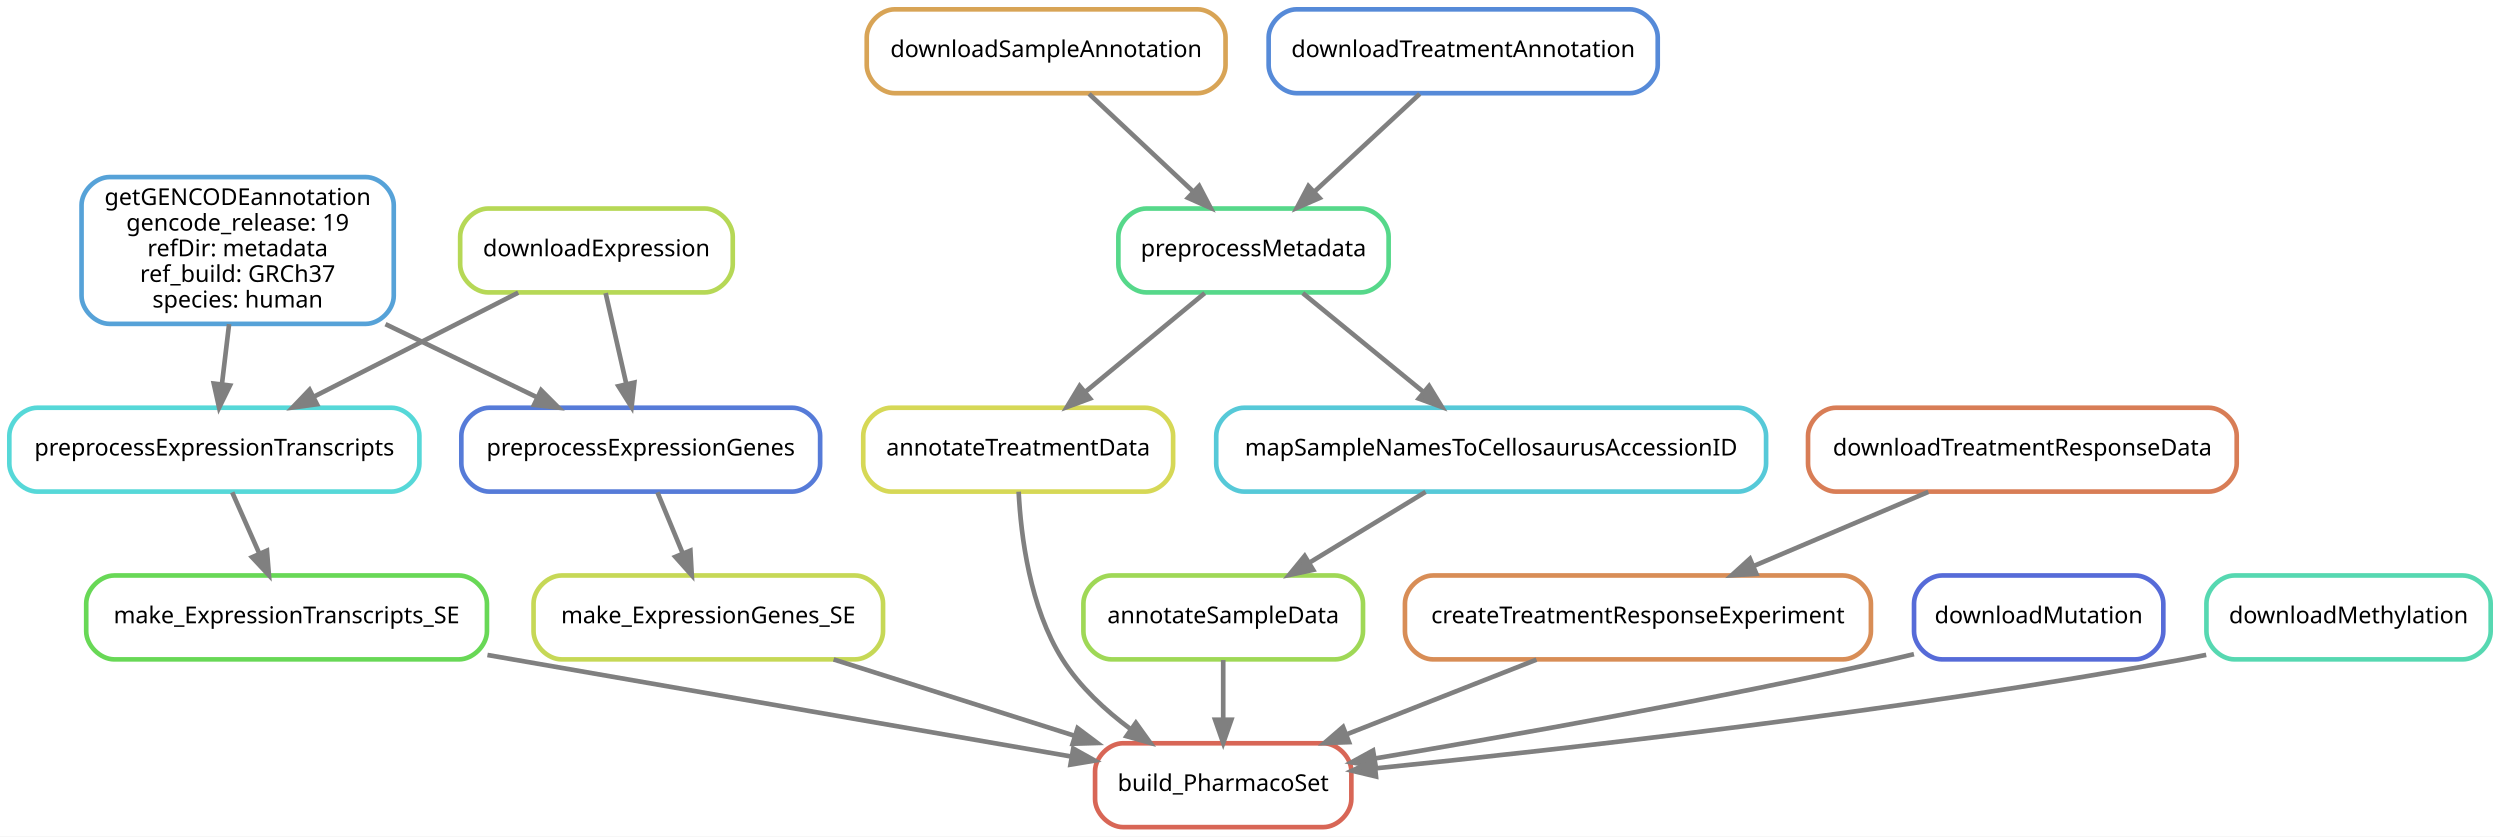
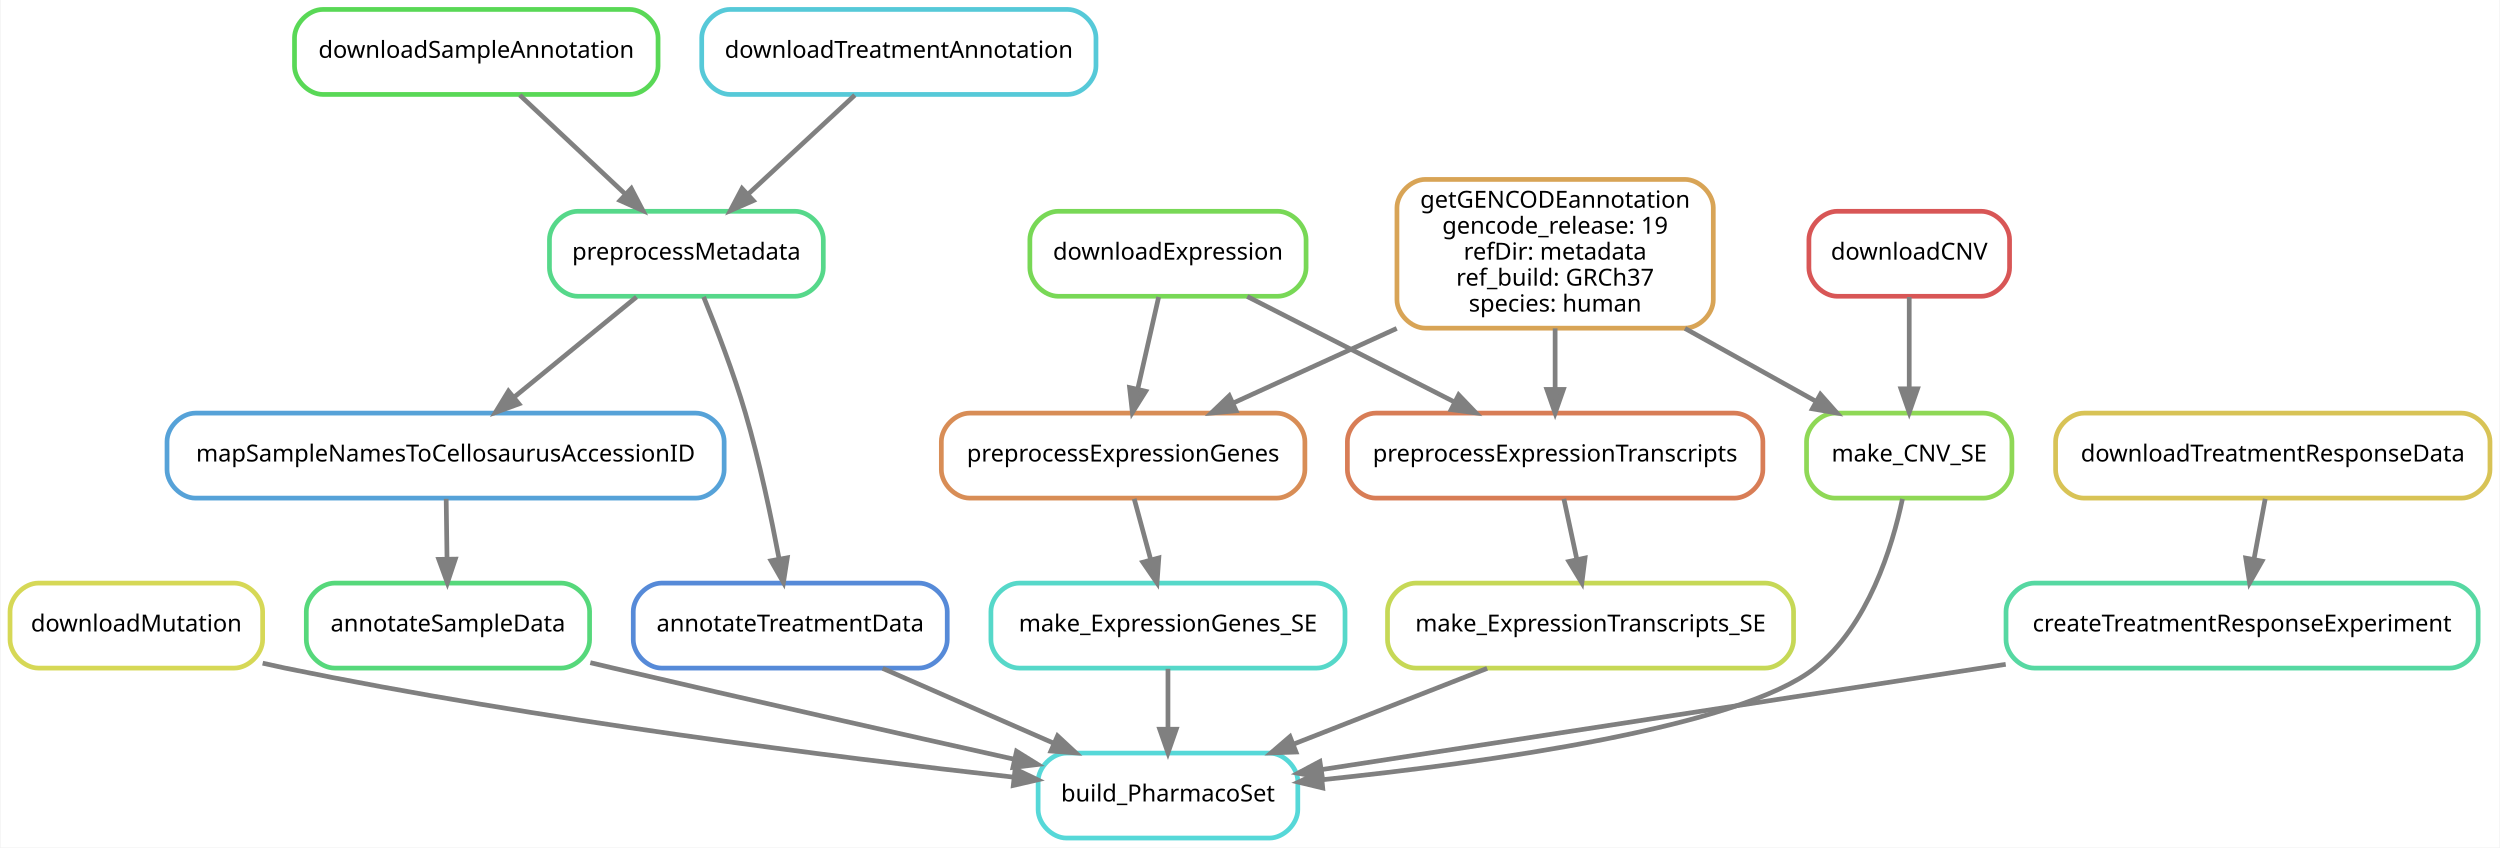
- <svg xmlns="http://www.w3.org/2000/svg" width="1073pt" height="359pt" viewBox="0.00 0.00 1073.00 359.00">
+ <svg xmlns="http://www.w3.org/2000/svg" width="1059pt" height="359pt" viewBox="0.00 0.00 1058.50 359.00">
  <g id="graph0" class="graph" transform="scale(1 1) rotate(0) translate(4 355)">
-     <polygon fill="white" stroke="transparent" points="-4,4 -4,-355 1069,-355 1069,4 -4,4" />
+     <polygon fill="white" stroke="transparent" points="-4,4 -4,-355 1054.5,-355 1054.5,4 -4,4" />
    <g id="node1" class="node">
-       <path fill="none" stroke="#d86656" stroke-width="2" d="M564,-36C564,-36 478,-36 478,-36 472,-36 466,-30 466,-24 466,-24 466,-12 466,-12 466,-6 472,0 478,0 478,0 564,0 564,0 570,0 576,-6 576,-12 576,-12 576,-24 576,-24 576,-30 570,-36 564,-36" />
-       <text text-anchor="middle" x="521" y="-15.5" font-family="sans" font-size="10.00">build_PharmacoSet</text>
+       <path fill="none" stroke="#56d8d8" stroke-width="2" d="M533.5,-36C533.5,-36 447.5,-36 447.5,-36 441.5,-36 435.5,-30 435.5,-24 435.5,-24 435.5,-12 435.5,-12 435.5,-6 441.5,0 447.5,0 447.5,0 533.5,0 533.5,0 539.5,0 545.5,-6 545.5,-12 545.5,-12 545.5,-24 545.5,-24 545.5,-30 539.5,-36 533.5,-36" />
+       <text text-anchor="middle" x="490.5" y="-15.5" font-family="sans" font-size="10.00">build_PharmacoSet</text>
    </g>
    <g id="node2" class="node">
-       <path fill="none" stroke="#c6d856" stroke-width="2" d="M363,-108C363,-108 237,-108 237,-108 231,-108 225,-102 225,-96 225,-96 225,-84 225,-84 225,-78 231,-72 237,-72 237,-72 363,-72 363,-72 369,-72 375,-78 375,-84 375,-84 375,-96 375,-96 375,-102 369,-108 363,-108" />
-       <text text-anchor="middle" x="300" y="-87.5" font-family="sans" font-size="10.00">make_ExpressionGenes_SE</text>
+       <path fill="none" stroke="#d6d856" stroke-width="2" d="M95,-108C95,-108 12,-108 12,-108 6,-108 0,-102 0,-96 0,-96 0,-84 0,-84 0,-78 6,-72 12,-72 12,-72 95,-72 95,-72 101,-72 107,-78 107,-84 107,-84 107,-96 107,-96 107,-102 101,-108 95,-108" />
+       <text text-anchor="middle" x="53.5" y="-87.5" font-family="sans" font-size="10.00">downloadMutation</text>
    </g>
    <g id="edge1" class="edge">
-       <path fill="none" stroke="grey" stroke-width="2" d="M353.78,-71.97C384.93,-62.1 424.32,-49.62 457.05,-39.25" />
-       <polygon fill="grey" stroke="grey" stroke-width="2" points="458.5,-42.47 466.98,-36.11 456.39,-35.79 458.5,-42.47" />
+       <path fill="none" stroke="grey" stroke-width="2" d="M107.01,-74.08C110.21,-73.34 113.39,-72.64 116.5,-72 223.72,-50.02 350.1,-34.17 425.09,-25.8" />
+       <polygon fill="grey" stroke="grey" stroke-width="2" points="425.76,-29.25 435.32,-24.67 424.99,-22.29 425.76,-29.25" />
    </g>
    <g id="node3" class="node">
-       <path fill="none" stroke="#567bd8" stroke-width="2" d="M336,-180C336,-180 206,-180 206,-180 200,-180 194,-174 194,-168 194,-168 194,-156 194,-156 194,-150 200,-144 206,-144 206,-144 336,-144 336,-144 342,-144 348,-150 348,-156 348,-156 348,-168 348,-168 348,-174 342,-180 336,-180" />
-       <text text-anchor="middle" x="271" y="-159.5" font-family="sans" font-size="10.00">preprocessExpressionGenes</text>
+       <path fill="none" stroke="#56d87b" stroke-width="2" d="M233.5,-108C233.5,-108 137.5,-108 137.5,-108 131.5,-108 125.5,-102 125.5,-96 125.5,-96 125.5,-84 125.5,-84 125.5,-78 131.5,-72 137.5,-72 137.5,-72 233.5,-72 233.5,-72 239.5,-72 245.5,-78 245.5,-84 245.5,-84 245.5,-96 245.5,-96 245.5,-102 239.5,-108 233.5,-108" />
+       <text text-anchor="middle" x="185.5" y="-87.5" font-family="sans" font-size="10.00">annotateSampleData</text>
+     </g>
+     <g id="edge2" class="edge">
+       <path fill="none" stroke="grey" stroke-width="2" d="M245.81,-74.29C249.09,-73.51 252.33,-72.74 255.5,-72 312.91,-58.56 378.35,-43.85 425.57,-33.34" />
+       <polygon fill="grey" stroke="grey" stroke-width="2" points="426.36,-36.75 435.36,-31.17 424.84,-29.92 426.36,-36.75" />
+     </g>
+     <g id="node4" class="node">
+       <path fill="none" stroke="#56a2d8" stroke-width="2" d="M290.5,-180C290.5,-180 78.5,-180 78.5,-180 72.5,-180 66.5,-174 66.5,-168 66.5,-168 66.5,-156 66.5,-156 66.5,-150 72.5,-144 78.5,-144 78.5,-144 290.5,-144 290.5,-144 296.5,-144 302.5,-150 302.5,-156 302.5,-156 302.5,-168 302.5,-168 302.5,-174 296.5,-180 290.5,-180" />
+       <text text-anchor="middle" x="184.5" y="-159.5" font-family="sans" font-size="10.00">mapSampleNamesToCellosaurusAccessionID</text>
    </g>
    <g id="edge8" class="edge">
-       <path fill="none" stroke="grey" stroke-width="2" d="M278.17,-143.7C281.43,-135.81 285.37,-126.3 289,-117.55" />
-       <polygon fill="grey" stroke="grey" stroke-width="2" points="292.32,-118.68 292.91,-108.1 285.85,-116 292.32,-118.68" />
+       <path fill="none" stroke="grey" stroke-width="2" d="M184.75,-143.7C184.86,-135.98 184.99,-126.71 185.11,-118.11" />
+       <polygon fill="grey" stroke="grey" stroke-width="2" points="188.61,-118.15 185.26,-108.1 181.61,-118.05 188.61,-118.15" />
    </g>
-     <g id="node4" class="node">
-       <path fill="none" stroke="#b6d856" stroke-width="2" d="M298.5,-265.5C298.5,-265.5 205.5,-265.5 205.5,-265.5 199.5,-265.5 193.5,-259.5 193.5,-253.5 193.5,-253.5 193.5,-241.5 193.5,-241.5 193.5,-235.5 199.5,-229.5 205.5,-229.5 205.5,-229.5 298.5,-229.5 298.5,-229.5 304.5,-229.5 310.5,-235.5 310.5,-241.5 310.5,-241.5 310.5,-253.5 310.5,-253.5 310.5,-259.5 304.5,-265.5 298.5,-265.5" />
-       <text text-anchor="middle" x="252" y="-245" font-family="sans" font-size="10.00">downloadExpression</text>
+     <g id="node5" class="node">
+       <path fill="none" stroke="#56d88a" stroke-width="2" d="M332.5,-265.5C332.5,-265.5 240.5,-265.5 240.5,-265.5 234.5,-265.5 228.5,-259.5 228.5,-253.5 228.5,-253.5 228.5,-241.5 228.5,-241.5 228.5,-235.5 234.5,-229.5 240.5,-229.5 240.5,-229.5 332.5,-229.5 332.5,-229.5 338.5,-229.5 344.5,-235.5 344.5,-241.5 344.5,-241.5 344.5,-253.5 344.5,-253.5 344.5,-259.5 338.5,-265.5 332.5,-265.5" />
+       <text text-anchor="middle" x="286.5" y="-245" font-family="sans" font-size="10.00">preprocessMetadata</text>
    </g>
    <g id="edge9" class="edge">
-       <path fill="none" stroke="grey" stroke-width="2" d="M255.94,-229.2C258.48,-218 261.86,-203.19 264.76,-190.41" />
-       <polygon fill="grey" stroke="grey" stroke-width="2" points="268.26,-190.81 267.07,-180.28 261.44,-189.25 268.26,-190.81" />
+       <path fill="none" stroke="grey" stroke-width="2" d="M265.37,-229.2C250.32,-216.88 229.92,-200.19 213.38,-186.64" />
+       <polygon fill="grey" stroke="grey" stroke-width="2" points="215.56,-183.91 205.61,-180.28 211.13,-189.32 215.56,-183.91" />
+     </g>
+     <g id="node8" class="node">
+       <path fill="none" stroke="#568ad8" stroke-width="2" d="M385,-108C385,-108 276,-108 276,-108 270,-108 264,-102 264,-96 264,-96 264,-84 264,-84 264,-78 270,-72 276,-72 276,-72 385,-72 385,-72 391,-72 397,-78 397,-84 397,-84 397,-96 397,-96 397,-102 391,-108 385,-108" />
+       <text text-anchor="middle" x="330.5" y="-87.5" font-family="sans" font-size="10.00">annotateTreatmentData</text>
+     </g>
+     <g id="edge12" class="edge">
+       <path fill="none" stroke="grey" stroke-width="2" d="M293.8,-229.24C299.22,-215.96 306.51,-197.04 311.5,-180 317.49,-159.56 322.44,-135.97 325.78,-118.22" />
+       <polygon fill="grey" stroke="grey" stroke-width="2" points="329.25,-118.72 327.61,-108.25 322.36,-117.46 329.25,-118.72" />
+     </g>
+     <g id="node6" class="node">
+       <path fill="none" stroke="#59d856" stroke-width="2" d="M262.5,-351C262.5,-351 132.5,-351 132.5,-351 126.5,-351 120.5,-345 120.5,-339 120.5,-339 120.5,-327 120.5,-327 120.5,-321 126.5,-315 132.5,-315 132.5,-315 262.5,-315 262.5,-315 268.5,-315 274.5,-321 274.5,-327 274.5,-327 274.5,-339 274.5,-339 274.5,-345 268.5,-351 262.5,-351" />
+       <text text-anchor="middle" x="197.5" y="-330.5" font-family="sans" font-size="10.00">downloadSampleAnnotation</text>
+     </g>
+     <g id="edge10" class="edge">
+       <path fill="none" stroke="grey" stroke-width="2" d="M215.94,-314.7C228.83,-302.61 246.22,-286.29 260.51,-272.88" />
+       <polygon fill="grey" stroke="grey" stroke-width="2" points="263.18,-275.17 268.08,-265.78 258.4,-270.07 263.18,-275.17" />
    </g>
    <g id="node7" class="node">
-       <path fill="none" stroke="#56d8d8" stroke-width="2" d="M164,-180C164,-180 12,-180 12,-180 6,-180 0,-174 0,-168 0,-168 0,-156 0,-156 0,-150 6,-144 12,-144 12,-144 164,-144 164,-144 170,-144 176,-150 176,-156 176,-156 176,-168 176,-168 176,-174 170,-180 164,-180" />
-       <text text-anchor="middle" x="88" y="-159.5" font-family="sans" font-size="10.00">preprocessExpressionTranscripts</text>
+       <path fill="none" stroke="#56c9d8" stroke-width="2" d="M448,-351C448,-351 305,-351 305,-351 299,-351 293,-345 293,-339 293,-339 293,-327 293,-327 293,-321 299,-315 305,-315 305,-315 448,-315 448,-315 454,-315 460,-321 460,-327 460,-327 460,-339 460,-339 460,-345 454,-351 448,-351" />
+       <text text-anchor="middle" x="376.5" y="-330.5" font-family="sans" font-size="10.00">downloadTreatmentAnnotation</text>
    </g>
-     <g id="edge12" class="edge">
-       <path fill="none" stroke="grey" stroke-width="2" d="M218.42,-229.4C192.99,-216.46 157.89,-198.58 130.5,-184.64" />
-       <polygon fill="grey" stroke="grey" stroke-width="2" points="132.04,-181.49 121.54,-180.08 128.86,-187.73 132.04,-181.49" />
+     <g id="edge11" class="edge">
+       <path fill="none" stroke="grey" stroke-width="2" d="M357.85,-314.7C344.82,-302.61 327.23,-286.29 312.78,-272.88" />
+       <polygon fill="grey" stroke="grey" stroke-width="2" points="314.84,-270.01 305.12,-265.78 310.07,-275.15 314.84,-270.01" />
    </g>
-     <g id="node5" class="node">
-       <path fill="none" stroke="#56a2d8" stroke-width="2" d="M153,-279C153,-279 43,-279 43,-279 37,-279 31,-273 31,-267 31,-267 31,-228 31,-228 31,-222 37,-216 43,-216 43,-216 153,-216 153,-216 159,-216 165,-222 165,-228 165,-228 165,-267 165,-267 165,-273 159,-279 153,-279" />
-       <text text-anchor="middle" x="98" y="-267" font-family="sans" font-size="10.00">getGENCODEannotation</text>
-       <text text-anchor="middle" x="98" y="-256" font-family="sans" font-size="10.00">gencode_release: 19</text>
-       <text text-anchor="middle" x="98" y="-245" font-family="sans" font-size="10.00">refDir: metadata</text>
-       <text text-anchor="middle" x="98" y="-234" font-family="sans" font-size="10.00">ref_build: GRCh37</text>
-       <text text-anchor="middle" x="98" y="-223" font-family="sans" font-size="10.00">species: human</text>
+     <g id="edge3" class="edge">
+       <path fill="none" stroke="grey" stroke-width="2" d="M369.64,-71.88C391.51,-62.31 418.96,-50.3 442.16,-40.15" />
+       <polygon fill="grey" stroke="grey" stroke-width="2" points="443.73,-43.28 451.49,-36.07 440.92,-36.87 443.73,-43.28" />
    </g>
-     <g id="edge10" class="edge">
-       <path fill="none" stroke="grey" stroke-width="2" d="M161.44,-215.88C183.08,-205.43 206.8,-193.98 226.62,-184.42" />
-       <polygon fill="grey" stroke="grey" stroke-width="2" points="228.24,-187.53 235.72,-180.03 225.2,-181.22 228.24,-187.53" />
+     <g id="node9" class="node">
+       <path fill="none" stroke="#56d8c9" stroke-width="2" d="M553.5,-108C553.5,-108 427.5,-108 427.5,-108 421.5,-108 415.5,-102 415.5,-96 415.5,-96 415.5,-84 415.5,-84 415.5,-78 421.5,-72 427.5,-72 427.5,-72 553.5,-72 553.5,-72 559.5,-72 565.5,-78 565.5,-84 565.5,-84 565.5,-96 565.5,-96 565.5,-102 559.5,-108 553.5,-108" />
+       <text text-anchor="middle" x="490.5" y="-87.5" font-family="sans" font-size="10.00">make_ExpressionGenes_SE</text>
+     </g>
+     <g id="edge4" class="edge">
+       <path fill="none" stroke="grey" stroke-width="2" d="M490.5,-71.7C490.5,-63.98 490.5,-54.71 490.5,-46.11" />
+       <polygon fill="grey" stroke="grey" stroke-width="2" points="494,-46.1 490.5,-36.1 487,-46.1 494,-46.1" />
+     </g>
+     <g id="node10" class="node">
+       <path fill="none" stroke="#d88d56" stroke-width="2" d="M536.5,-180C536.5,-180 406.5,-180 406.5,-180 400.5,-180 394.5,-174 394.5,-168 394.5,-168 394.5,-156 394.5,-156 394.5,-150 400.5,-144 406.5,-144 406.5,-144 536.5,-144 536.5,-144 542.5,-144 548.5,-150 548.5,-156 548.5,-156 548.5,-168 548.5,-168 548.5,-174 542.5,-180 536.5,-180" />
+       <text text-anchor="middle" x="471.5" y="-159.5" font-family="sans" font-size="10.00">preprocessExpressionGenes</text>
    </g>
    <g id="edge13" class="edge">
-       <path fill="none" stroke="grey" stroke-width="2" d="M94.33,-215.88C93.33,-207.47 92.24,-198.4 91.26,-190.19" />
-       <polygon fill="grey" stroke="grey" stroke-width="2" points="94.7,-189.54 90.04,-180.03 87.75,-190.37 94.7,-189.54" />
+       <path fill="none" stroke="grey" stroke-width="2" d="M476.2,-143.7C478.31,-135.9 480.86,-126.51 483.22,-117.83" />
+       <polygon fill="grey" stroke="grey" stroke-width="2" points="486.62,-118.67 485.86,-108.1 479.86,-116.84 486.62,-118.67" />
    </g>
-     <g id="node6" class="node">
-       <path fill="none" stroke="#68d856" stroke-width="2" d="M193,-108C193,-108 45,-108 45,-108 39,-108 33,-102 33,-96 33,-96 33,-84 33,-84 33,-78 39,-72 45,-72 45,-72 193,-72 193,-72 199,-72 205,-78 205,-84 205,-84 205,-96 205,-96 205,-102 199,-108 193,-108" />
-       <text text-anchor="middle" x="119" y="-87.5" font-family="sans" font-size="10.00">make_ExpressionTranscripts_SE</text>
-     </g>
-     <g id="edge2" class="edge">
-       <path fill="none" stroke="grey" stroke-width="2" d="M205.21,-73.88C208.85,-73.25 212.46,-72.62 216,-72 298.75,-57.56 394.15,-41 455.9,-30.28" />
-       <polygon fill="grey" stroke="grey" stroke-width="2" points="456.64,-33.71 465.9,-28.55 455.45,-26.81 456.64,-33.71" />
-     </g>
-     <g id="edge11" class="edge">
-       <path fill="none" stroke="grey" stroke-width="2" d="M95.66,-143.7C99.19,-135.73 103.46,-126.1 107.37,-117.26" />
-       <polygon fill="grey" stroke="grey" stroke-width="2" points="110.58,-118.67 111.43,-108.1 104.18,-115.83 110.58,-118.67" />
-     </g>
-     <g id="node8" class="node">
-       <path fill="none" stroke="#9fd856" stroke-width="2" d="M569,-108C569,-108 473,-108 473,-108 467,-108 461,-102 461,-96 461,-96 461,-84 461,-84 461,-78 467,-72 473,-72 473,-72 569,-72 569,-72 575,-72 581,-78 581,-84 581,-84 581,-96 581,-96 581,-102 575,-108 569,-108" />
-       <text text-anchor="middle" x="521" y="-87.5" font-family="sans" font-size="10.00">annotateSampleData</text>
-     </g>
-     <g id="edge3" class="edge">
-       <path fill="none" stroke="grey" stroke-width="2" d="M521,-71.7C521,-63.98 521,-54.71 521,-46.11" />
-       <polygon fill="grey" stroke="grey" stroke-width="2" points="524.5,-46.1 521,-36.1 517.5,-46.1 524.5,-46.1" />
-     </g>
-     <g id="node9" class="node">
-       <path fill="none" stroke="#56c9d8" stroke-width="2" d="M742,-180C742,-180 530,-180 530,-180 524,-180 518,-174 518,-168 518,-168 518,-156 518,-156 518,-150 524,-144 530,-144 530,-144 742,-144 742,-144 748,-144 754,-150 754,-156 754,-156 754,-168 754,-168 754,-174 748,-180 742,-180" />
-       <text text-anchor="middle" x="636" y="-159.5" font-family="sans" font-size="10.00">mapSampleNamesToCellosaurusAccessionID</text>
+     <g id="node11" class="node">
+       <path fill="none" stroke="#78d856" stroke-width="2" d="M537,-265.5C537,-265.5 444,-265.5 444,-265.5 438,-265.5 432,-259.5 432,-253.5 432,-253.5 432,-241.5 432,-241.5 432,-235.5 438,-229.5 444,-229.5 444,-229.5 537,-229.5 537,-229.5 543,-229.5 549,-235.5 549,-241.5 549,-241.5 549,-253.5 549,-253.5 549,-259.5 543,-265.5 537,-265.5" />
+       <text text-anchor="middle" x="490.5" y="-245" font-family="sans" font-size="10.00">downloadExpression</text>
    </g>
    <g id="edge14" class="edge">
-       <path fill="none" stroke="grey" stroke-width="2" d="M607.87,-143.88C592.83,-134.72 574.13,-123.34 557.94,-113.48" />
-       <polygon fill="grey" stroke="grey" stroke-width="2" points="559.6,-110.4 549.24,-108.19 555.96,-116.38 559.6,-110.4" />
+       <path fill="none" stroke="grey" stroke-width="2" d="M486.56,-229.2C484.02,-218 480.64,-203.19 477.74,-190.41" />
+       <polygon fill="grey" stroke="grey" stroke-width="2" points="481.06,-189.25 475.43,-180.28 474.24,-190.81 481.06,-189.25" />
    </g>
-     <g id="node10" class="node">
-       <path fill="none" stroke="#56d88a" stroke-width="2" d="M580,-265.5C580,-265.5 488,-265.5 488,-265.5 482,-265.5 476,-259.5 476,-253.5 476,-253.5 476,-241.5 476,-241.5 476,-235.5 482,-229.5 488,-229.5 488,-229.5 580,-229.5 580,-229.5 586,-229.5 592,-235.5 592,-241.5 592,-241.5 592,-253.5 592,-253.5 592,-259.5 586,-265.5 580,-265.5" />
-       <text text-anchor="middle" x="534" y="-245" font-family="sans" font-size="10.00">preprocessMetadata</text>
+     <g id="node14" class="node">
+       <path fill="none" stroke="#d87d56" stroke-width="2" d="M730.5,-180C730.5,-180 578.5,-180 578.5,-180 572.5,-180 566.5,-174 566.5,-168 566.5,-168 566.5,-156 566.5,-156 566.5,-150 572.5,-144 578.5,-144 578.5,-144 730.5,-144 730.5,-144 736.5,-144 742.5,-150 742.5,-156 742.5,-156 742.5,-168 742.5,-168 742.5,-174 736.5,-180 730.5,-180" />
+       <text text-anchor="middle" x="654.5" y="-159.5" font-family="sans" font-size="10.00">preprocessExpressionTranscripts</text>
+     </g>
+     <g id="edge17" class="edge">
+       <path fill="none" stroke="grey" stroke-width="2" d="M524.08,-229.4C549.51,-216.46 584.61,-198.58 612,-184.64" />
+       <polygon fill="grey" stroke="grey" stroke-width="2" points="613.64,-187.73 620.96,-180.08 610.46,-181.49 613.64,-187.73" />
+     </g>
+     <g id="node12" class="node">
+       <path fill="none" stroke="#d8a456" stroke-width="2" d="M709.5,-279C709.5,-279 599.5,-279 599.5,-279 593.5,-279 587.5,-273 587.5,-267 587.5,-267 587.5,-228 587.5,-228 587.5,-222 593.5,-216 599.5,-216 599.5,-216 709.5,-216 709.5,-216 715.5,-216 721.5,-222 721.5,-228 721.5,-228 721.5,-267 721.5,-267 721.5,-273 715.5,-279 709.5,-279" />
+       <text text-anchor="middle" x="654.5" y="-267" font-family="sans" font-size="10.00">getGENCODEannotation</text>
+       <text text-anchor="middle" x="654.5" y="-256" font-family="sans" font-size="10.00">gencode_release: 19</text>
+       <text text-anchor="middle" x="654.5" y="-245" font-family="sans" font-size="10.00">refDir: metadata</text>
+       <text text-anchor="middle" x="654.5" y="-234" font-family="sans" font-size="10.00">ref_build: GRCh37</text>
+       <text text-anchor="middle" x="654.5" y="-223" font-family="sans" font-size="10.00">species: human</text>
    </g>
    <g id="edge15" class="edge">
-       <path fill="none" stroke="grey" stroke-width="2" d="M555.13,-229.2C570.18,-216.88 590.58,-200.19 607.12,-186.64" />
-       <polygon fill="grey" stroke="grey" stroke-width="2" points="609.37,-189.32 614.89,-180.28 604.94,-183.91 609.37,-189.32" />
+       <path fill="none" stroke="grey" stroke-width="2" d="M587.4,-215.88C564.4,-205.39 539.18,-193.88 518.16,-184.29" />
+       <polygon fill="grey" stroke="grey" stroke-width="2" points="519.37,-180.99 508.82,-180.03 516.46,-187.36 519.37,-180.99" />
+     </g>
+     <g id="edge18" class="edge">
+       <path fill="none" stroke="grey" stroke-width="2" d="M654.5,-215.88C654.5,-207.47 654.5,-198.4 654.5,-190.19" />
+       <polygon fill="grey" stroke="grey" stroke-width="2" points="658,-190.03 654.5,-180.03 651,-190.03 658,-190.03" />
+     </g>
+     <g id="node15" class="node">
+       <path fill="none" stroke="#8fd856" stroke-width="2" d="M836,-180C836,-180 773,-180 773,-180 767,-180 761,-174 761,-168 761,-168 761,-156 761,-156 761,-150 767,-144 773,-144 773,-144 836,-144 836,-144 842,-144 848,-150 848,-156 848,-156 848,-168 848,-168 848,-174 842,-180 836,-180" />
+       <text text-anchor="middle" x="804.5" y="-159.5" font-family="sans" font-size="10.00">make_CNV_SE</text>
+     </g>
+     <g id="edge20" class="edge">
+       <path fill="none" stroke="grey" stroke-width="2" d="M709.5,-215.88C727.85,-205.67 747.91,-194.5 764.85,-185.07" />
+       <polygon fill="grey" stroke="grey" stroke-width="2" points="766.88,-187.95 773.91,-180.03 763.47,-181.83 766.88,-187.95" />
    </g>
    <g id="node13" class="node">
-       <path fill="none" stroke="#d6d856" stroke-width="2" d="M487.5,-180C487.5,-180 378.5,-180 378.5,-180 372.5,-180 366.5,-174 366.5,-168 366.5,-168 366.5,-156 366.5,-156 366.5,-150 372.5,-144 378.5,-144 378.5,-144 487.5,-144 487.5,-144 493.5,-144 499.5,-150 499.5,-156 499.5,-156 499.5,-168 499.5,-168 499.5,-174 493.5,-180 487.5,-180" />
-       <text text-anchor="middle" x="433" y="-159.5" font-family="sans" font-size="10.00">annotateTreatmentData</text>
+       <path fill="none" stroke="#c6d856" stroke-width="2" d="M743.5,-108C743.5,-108 595.5,-108 595.5,-108 589.5,-108 583.5,-102 583.5,-96 583.5,-96 583.5,-84 583.5,-84 583.5,-78 589.5,-72 595.5,-72 595.5,-72 743.5,-72 743.5,-72 749.5,-72 755.5,-78 755.5,-84 755.5,-84 755.5,-96 755.5,-96 755.5,-102 749.5,-108 743.5,-108" />
+       <text text-anchor="middle" x="669.5" y="-87.5" font-family="sans" font-size="10.00">make_ExpressionTranscripts_SE</text>
    </g>
-     <g id="edge18" class="edge">
-       <path fill="none" stroke="grey" stroke-width="2" d="M513.07,-229.2C498.31,-217 478.35,-200.49 462.04,-187.01" />
-       <polygon fill="grey" stroke="grey" stroke-width="2" points="463.84,-183.95 453.9,-180.28 459.38,-189.35 463.84,-183.95" />
-     </g>
-     <g id="node11" class="node">
-       <path fill="none" stroke="#d8a456" stroke-width="2" d="M510,-351C510,-351 380,-351 380,-351 374,-351 368,-345 368,-339 368,-339 368,-327 368,-327 368,-321 374,-315 380,-315 380,-315 510,-315 510,-315 516,-315 522,-321 522,-327 522,-327 522,-339 522,-339 522,-345 516,-351 510,-351" />
-       <text text-anchor="middle" x="445" y="-330.5" font-family="sans" font-size="10.00">downloadSampleAnnotation</text>
+     <g id="edge5" class="edge">
+       <path fill="none" stroke="grey" stroke-width="2" d="M625.71,-71.88C600.92,-62.18 569.72,-49.98 543.54,-39.74" />
+       <polygon fill="grey" stroke="grey" stroke-width="2" points="544.73,-36.45 534.15,-36.07 542.18,-42.97 544.73,-36.45" />
    </g>
    <g id="edge16" class="edge">
-       <path fill="none" stroke="grey" stroke-width="2" d="M463.44,-314.7C476.33,-302.61 493.72,-286.29 508.01,-272.88" />
-       <polygon fill="grey" stroke="grey" stroke-width="2" points="510.68,-275.17 515.58,-265.78 505.9,-270.07 510.68,-275.17" />
+       <path fill="none" stroke="grey" stroke-width="2" d="M658.21,-143.7C659.86,-135.98 661.85,-126.71 663.69,-118.11" />
+       <polygon fill="grey" stroke="grey" stroke-width="2" points="667.16,-118.62 665.83,-108.1 660.32,-117.15 667.16,-118.62" />
    </g>
-     <g id="node12" class="node">
-       <path fill="none" stroke="#568ad8" stroke-width="2" d="M695.5,-351C695.5,-351 552.5,-351 552.5,-351 546.5,-351 540.5,-345 540.5,-339 540.5,-339 540.5,-327 540.5,-327 540.5,-321 546.5,-315 552.5,-315 552.5,-315 695.5,-315 695.5,-315 701.5,-315 707.5,-321 707.5,-327 707.5,-327 707.5,-339 707.5,-339 707.5,-345 701.5,-351 695.5,-351" />
-       <text text-anchor="middle" x="624" y="-330.5" font-family="sans" font-size="10.00">downloadTreatmentAnnotation</text>
+     <g id="edge6" class="edge">
+       <path fill="none" stroke="grey" stroke-width="2" d="M801.63,-143.67C797.31,-123.26 787.08,-89.88 764.5,-72 732.87,-46.95 626.41,-32.06 555.88,-24.72" />
+       <polygon fill="grey" stroke="grey" stroke-width="2" points="556.05,-21.21 545.75,-23.69 555.35,-28.18 556.05,-21.21" />
    </g>
-     <g id="edge17" class="edge">
-       <path fill="none" stroke="grey" stroke-width="2" d="M605.35,-314.7C592.32,-302.61 574.73,-286.29 560.28,-272.88" />
-       <polygon fill="grey" stroke="grey" stroke-width="2" points="562.34,-270.01 552.62,-265.78 557.57,-275.15 562.34,-270.01" />
-     </g>
-     <g id="edge4" class="edge">
-       <path fill="none" stroke="grey" stroke-width="2" d="M433.2,-143.96C434.17,-125.02 438,-94.18 452,-72 459.39,-60.29 470.33,-50.18 481.33,-42.01" />
-       <polygon fill="grey" stroke="grey" stroke-width="2" points="483.52,-44.76 489.7,-36.15 479.5,-39.02 483.52,-44.76" />
-     </g>
-     <g id="node14" class="node">
-       <path fill="none" stroke="#d88d56" stroke-width="2" d="M787,-108C787,-108 611,-108 611,-108 605,-108 599,-102 599,-96 599,-96 599,-84 599,-84 599,-78 605,-72 611,-72 611,-72 787,-72 787,-72 793,-72 799,-78 799,-84 799,-84 799,-96 799,-96 799,-102 793,-108 787,-108" />
-       <text text-anchor="middle" x="699" y="-87.5" font-family="sans" font-size="10.00">createTreatmentResponseExperiment</text>
-     </g>
-     <g id="edge5" class="edge">
-       <path fill="none" stroke="grey" stroke-width="2" d="M655.46,-71.88C630.8,-62.18 599.78,-49.98 573.75,-39.74" />
-       <polygon fill="grey" stroke="grey" stroke-width="2" points="574.99,-36.47 564.4,-36.07 572.43,-42.99 574.99,-36.47" />
-     </g>
-     <g id="node15" class="node">
-       <path fill="none" stroke="#d87d56" stroke-width="2" d="M944,-180C944,-180 784,-180 784,-180 778,-180 772,-174 772,-168 772,-168 772,-156 772,-156 772,-150 778,-144 784,-144 784,-144 944,-144 944,-144 950,-144 956,-150 956,-156 956,-156 956,-168 956,-168 956,-174 950,-180 944,-180" />
-       <text text-anchor="middle" x="864" y="-159.5" font-family="sans" font-size="10.00">downloadTreatmentResponseData</text>
+     <g id="node16" class="node">
+       <path fill="none" stroke="#d85656" stroke-width="2" d="M835,-265.5C835,-265.5 774,-265.5 774,-265.5 768,-265.5 762,-259.5 762,-253.5 762,-253.5 762,-241.5 762,-241.5 762,-235.5 768,-229.5 774,-229.5 774,-229.5 835,-229.5 835,-229.5 841,-229.5 847,-235.5 847,-241.5 847,-241.5 847,-253.5 847,-253.5 847,-259.5 841,-265.5 835,-265.5" />
+       <text text-anchor="middle" x="804.5" y="-245" font-family="sans" font-size="10.00">downloadCNV</text>
    </g>
    <g id="edge19" class="edge">
-       <path fill="none" stroke="grey" stroke-width="2" d="M823.64,-143.88C800.98,-134.26 772.53,-122.19 748.53,-112.01" />
-       <polygon fill="grey" stroke="grey" stroke-width="2" points="749.81,-108.75 739.23,-108.07 747.07,-115.2 749.81,-108.75" />
-     </g>
-     <g id="node16" class="node">
-       <path fill="none" stroke="#566bd8" stroke-width="2" d="M912.5,-108C912.5,-108 829.5,-108 829.5,-108 823.5,-108 817.5,-102 817.5,-96 817.5,-96 817.5,-84 817.5,-84 817.5,-78 823.5,-72 829.5,-72 829.5,-72 912.5,-72 912.5,-72 918.5,-72 924.5,-78 924.5,-84 924.5,-84 924.5,-96 924.5,-96 924.5,-102 918.5,-108 912.5,-108" />
-       <text text-anchor="middle" x="871" y="-87.5" font-family="sans" font-size="10.00">downloadMutation</text>
-     </g>
-     <g id="edge6" class="edge">
-       <path fill="none" stroke="grey" stroke-width="2" d="M817.46,-74.24C814.26,-73.45 811.09,-72.7 808,-72 732.37,-54.84 644.58,-39.26 586.21,-29.49" />
-       <polygon fill="grey" stroke="grey" stroke-width="2" points="586.46,-25.99 576.02,-27.8 585.31,-32.89 586.46,-25.99" />
+       <path fill="none" stroke="grey" stroke-width="2" d="M804.5,-229.2C804.5,-218 804.5,-203.19 804.5,-190.41" />
+       <polygon fill="grey" stroke="grey" stroke-width="2" points="808,-190.28 804.5,-180.28 801,-190.28 808,-190.28" />
    </g>
    <g id="node17" class="node">
-       <path fill="none" stroke="#56d8b1" stroke-width="2" d="M1053,-108C1053,-108 955,-108 955,-108 949,-108 943,-102 943,-96 943,-96 943,-84 943,-84 943,-78 949,-72 955,-72 955,-72 1053,-72 1053,-72 1059,-72 1065,-78 1065,-84 1065,-84 1065,-96 1065,-96 1065,-102 1059,-108 1053,-108" />
-       <text text-anchor="middle" x="1004" y="-87.5" font-family="sans" font-size="10.00">downloadMethylation</text>
+       <path fill="none" stroke="#56d8a2" stroke-width="2" d="M1033.5,-108C1033.5,-108 857.5,-108 857.5,-108 851.5,-108 845.5,-102 845.5,-96 845.5,-96 845.5,-84 845.5,-84 845.5,-78 851.5,-72 857.5,-72 857.5,-72 1033.5,-72 1033.5,-72 1039.5,-72 1045.5,-78 1045.5,-84 1045.5,-84 1045.5,-96 1045.5,-96 1045.5,-102 1039.5,-108 1033.5,-108" />
+       <text text-anchor="middle" x="945.5" y="-87.5" font-family="sans" font-size="10.00">createTreatmentResponseExperiment</text>
    </g>
    <g id="edge7" class="edge">
-       <path fill="none" stroke="grey" stroke-width="2" d="M942.9,-73.93C939.56,-73.24 936.24,-72.59 933,-72 811.41,-49.69 667.92,-33.49 586.39,-25.23" />
-       <polygon fill="grey" stroke="grey" stroke-width="2" points="586.57,-21.73 576.27,-24.21 585.87,-28.69 586.57,-21.73" />
+       <path fill="none" stroke="grey" stroke-width="2" d="M845.37,-73.59C757.28,-60.04 631.6,-40.71 555.85,-29.05" />
+       <polygon fill="grey" stroke="grey" stroke-width="2" points="555.92,-25.52 545.51,-27.46 554.86,-32.44 555.92,-25.52" />
+     </g>
+     <g id="node18" class="node">
+       <path fill="none" stroke="#d8c356" stroke-width="2" d="M1038.5,-180C1038.5,-180 878.5,-180 878.5,-180 872.5,-180 866.5,-174 866.5,-168 866.5,-168 866.5,-156 866.5,-156 866.5,-150 872.5,-144 878.5,-144 878.5,-144 1038.5,-144 1038.5,-144 1044.5,-144 1050.5,-150 1050.5,-156 1050.5,-156 1050.5,-168 1050.5,-168 1050.5,-174 1044.5,-180 1038.5,-180" />
+       <text text-anchor="middle" x="958.5" y="-159.5" font-family="sans" font-size="10.00">downloadTreatmentResponseData</text>
+     </g>
+     <g id="edge21" class="edge">
+       <path fill="none" stroke="grey" stroke-width="2" d="M955.29,-143.7C953.85,-135.98 952.13,-126.71 950.54,-118.11" />
+       <polygon fill="grey" stroke="grey" stroke-width="2" points="953.94,-117.3 948.68,-108.1 947.06,-118.58 953.94,-117.3" />
    </g>
  </g>
</svg>
